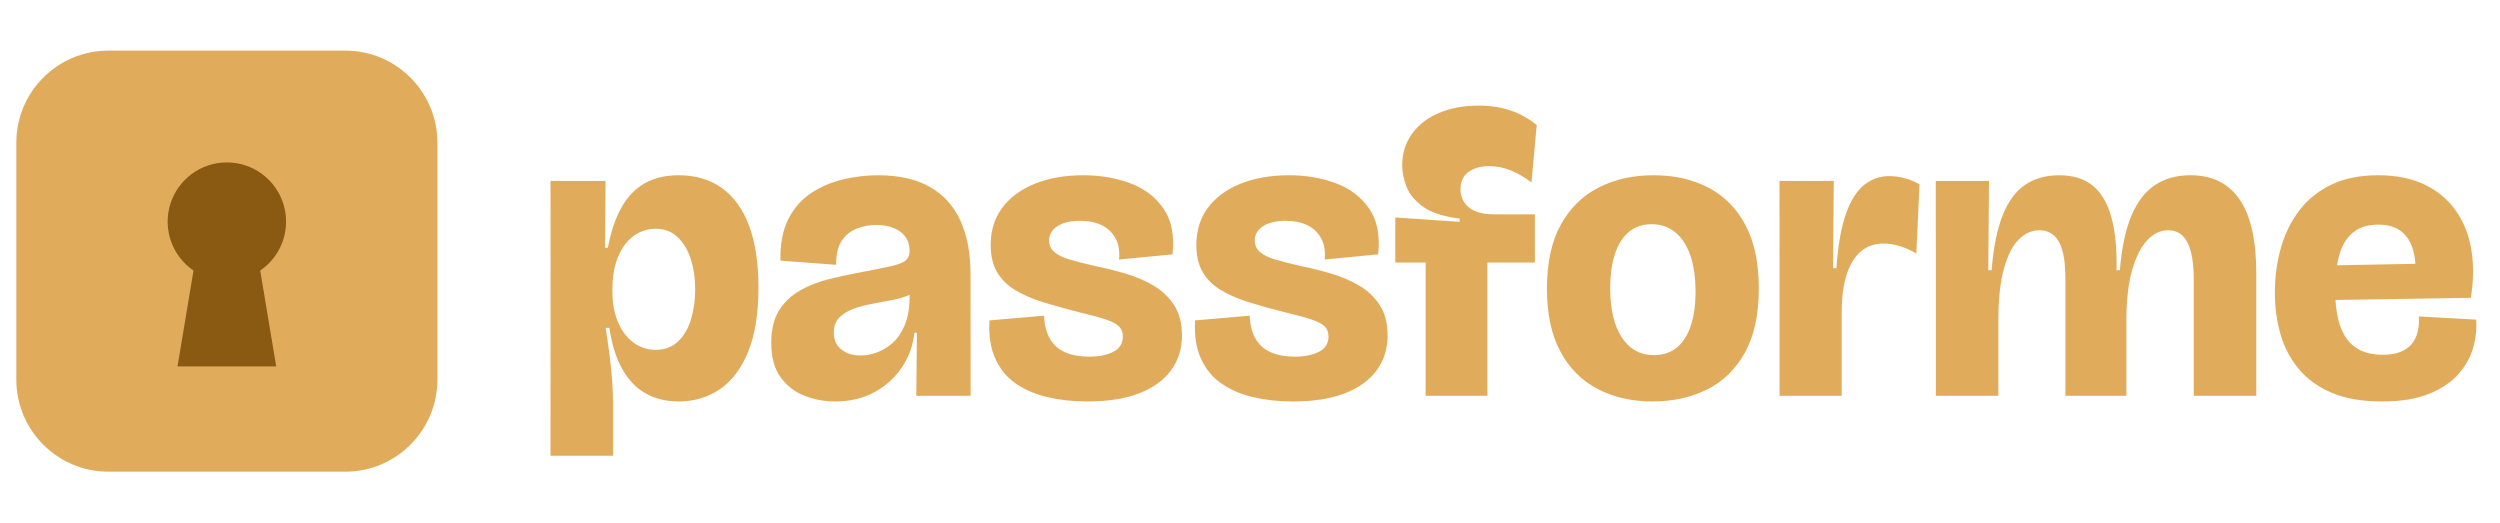
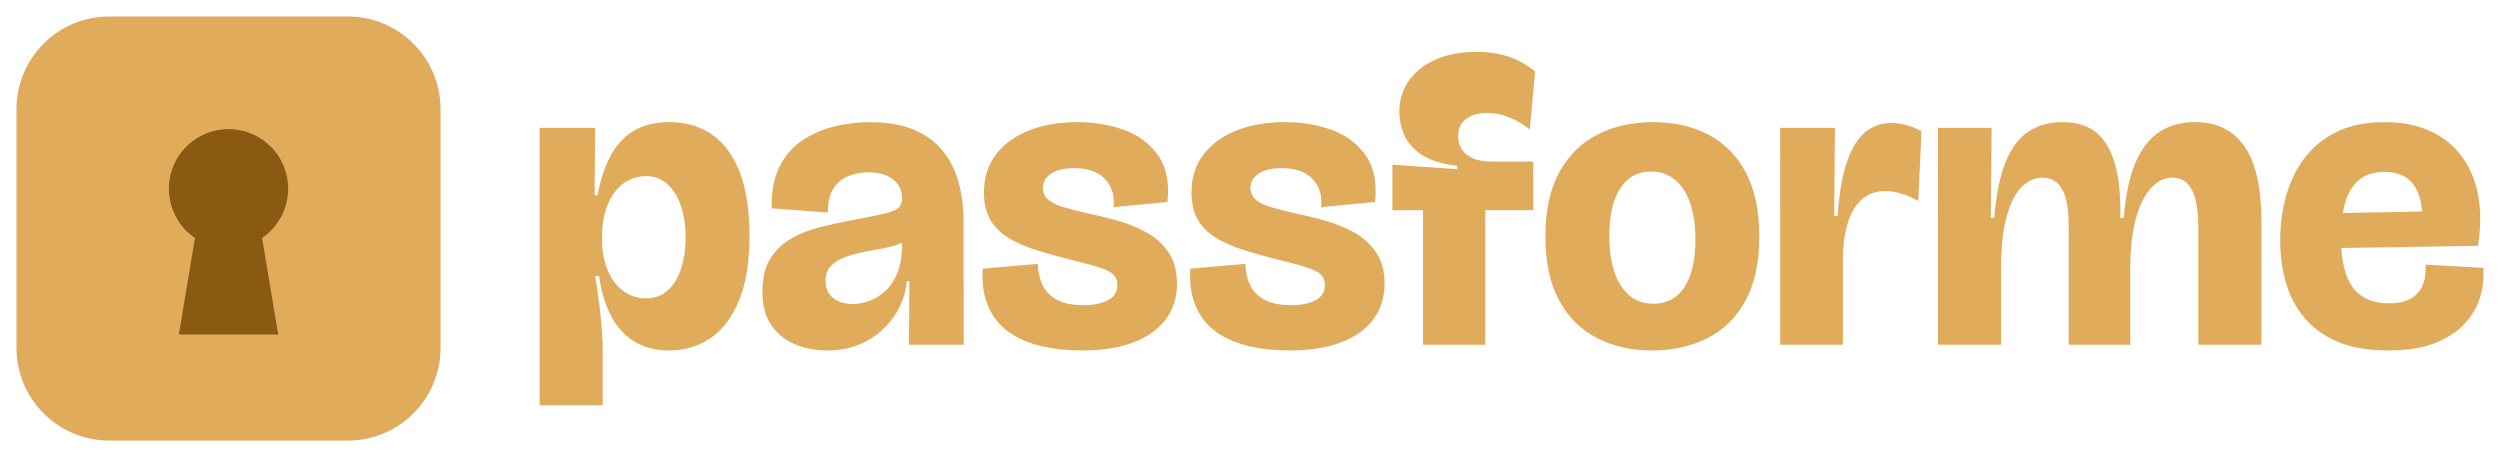
- <svg xmlns="http://www.w3.org/2000/svg" viewBox="0 0 6127 1280">
-   <g transform="translate(40 124) scale(16.125)">
+ <svg xmlns="http://www.w3.org/2000/svg" viewBox="0 0 6070 1110">
+   <g transform="translate(40 40) scale(16.0891)">
    <path fill="#e0ac5c" d="M14 0H50A14 14 0 0 1 64 14V50A14 14 0 0 1 50 64H14A14 14 0 0 1 0 50V14A14 14 0 0 1 14 0Z" />
    <path fill="#8a5a12" d="M26.93 33.43A9 9 0 1 1 37.07 33.43L39.5 48H24.5Z" />
  </g>
-   <path transform="translate(1312 970)" fill="#e0ac5c" d="M37.166 146.917 37.333 -333.418 37.166 -526.5H172.085L170.668 -362.667H177.752Q189.002 -422.667 211.502 -462.25Q234.001 -501.834 268.71 -521.167Q303.418 -540.5 351.752 -540.5Q413.252 -540.5 457.043 -509.292Q500.835 -478.084 523.835 -416.833Q546.835 -355.583 546.835 -265.333Q546.835 -169.0 521.251 -107.125Q495.668 -45.25 451.585 -15.667Q407.501 13.917 351.418 13.917Q305.502 13.917 270.543 -5.75Q235.585 -25.416 212.96 -65.708Q190.335 -105.999 181.419 -166.499L172.252 -166.416Q177.419 -135.5 181.46 -103.375Q185.502 -71.25 187.96 -40.792Q190.419 -10.333 190.419 17.5V146.917ZM294.75 -112.585Q327.833 -112.585 349.458 -132.918Q371.083 -153.251 381.416 -187.043Q391.749 -220.834 391.749 -259.917Q391.749 -302 380.708 -335.708Q369.666 -369.416 348.083 -389.415Q326.5 -409.415 294.834 -409.415Q273.418 -409.415 254.21 -399.916Q235.001 -390.416 220.502 -371.833Q206.002 -353.25 197.46 -325.833Q188.918 -298.417 188.918 -261.666V-255.083Q188.918 -226.499 194.752 -204.083Q200.585 -181.666 210.585 -164.375Q220.585 -147.084 234.085 -135.501Q247.585 -123.918 262.96 -118.251Q278.334 -112.585 294.75 -112.585ZM735.25 13.917Q695.167 13.917 659.375 -0.167Q623.583 -14.25 600.875 -45.708Q578.166 -77.167 578.166 -129.75Q578.166 -178.25 596.916 -208.542Q615.667 -238.834 647.458 -257.292Q679.25 -275.75 717.417 -285.334Q755.583 -294.917 793.5 -301.917Q846.083 -311.834 872.249 -317.792Q898.416 -323.75 907.791 -331.875Q917.166 -340 917.166 -354.333Q917.166 -385.833 894.291 -402.249Q871.417 -418.666 834.751 -418.666Q811.834 -418.666 789.001 -410.249Q766.168 -401.832 751.46 -380.708Q736.752 -359.583 737.252 -321L600.667 -331.249Q599.416 -392.833 620.291 -433.542Q641.166 -474.25 676.958 -497.459Q712.75 -520.667 755.334 -530.584Q797.917 -540.5 840.084 -540.5Q916.585 -540.5 966.876 -511.917Q1017.168 -483.333 1041.877 -429.125Q1066.585 -374.916 1066.585 -297.082V-202.582Q1066.668 -168.999 1066.71 -134.916Q1066.752 -100.833 1066.793 -67.208Q1066.835 -33.583 1066.835 0.0H933.667Q934.083 -37.166 934.416 -74.958Q934.75 -112.749 935.083 -154.582H928.833Q924.416 -108.416 898.708 -70.125Q873 -31.833 831.291 -8.958Q789.583 13.917 735.25 13.917ZM797.001 -98.751Q815.751 -98.751 836.542 -106.043Q857.333 -113.334 875.667 -129.584Q894 -145.834 905.5 -173.458Q917 -201.083 917.166 -240.833L917.249 -264.666L944.166 -268.333Q935.75 -255 916.458 -246.958Q897.167 -238.916 873.042 -234.375Q848.917 -229.833 824.292 -225.208Q799.668 -220.583 778.668 -212.666Q757.668 -204.75 744.585 -191.417Q731.502 -178.084 731.502 -154.667Q731.502 -127.584 750.377 -113.168Q769.252 -98.751 797.001 -98.751ZM1353.084 13.917Q1300.584 13.917 1255.542 3.417Q1210.5 -7.083 1177.417 -30.083Q1144.333 -53.083 1127.083 -91.5Q1109.833 -129.917 1112.916 -184.75L1246.752 -196.333Q1248.168 -161.334 1261.668 -138.918Q1275.168 -116.501 1299.376 -106.21Q1323.584 -95.918 1357.834 -95.918Q1392.333 -95.918 1416.083 -107.584Q1439.832 -119.251 1439.832 -145.5Q1439.832 -160.417 1430.624 -169.791Q1421.416 -179.166 1398.667 -186.833Q1375.917 -194.499 1334.917 -204.249Q1285.25 -216.666 1244.75 -229.25Q1204.25 -241.833 1175.291 -259.583Q1146.333 -277.333 1131.166 -303.792Q1116 -330.25 1116 -369.5Q1116 -423.583 1144.958 -461.667Q1173.917 -499.75 1225.125 -520.125Q1276.334 -540.5 1343.501 -540.5Q1404.001 -540.5 1456.376 -521.5Q1508.751 -502.5 1538.918 -459.75Q1569.085 -417 1561.584 -346.667L1430.583 -333.917Q1433.583 -364.583 1421.916 -385.874Q1410.25 -407.166 1388.167 -417.999Q1366.084 -428.832 1335 -428.832Q1299.001 -428.832 1279.043 -415.333Q1259.085 -401.833 1259.085 -380.833Q1259.085 -364 1271.46 -352.792Q1283.835 -341.584 1309.293 -334.001Q1334.751 -326.418 1373.917 -317.584Q1408.084 -310.667 1444.917 -299.959Q1481.751 -289.251 1513.459 -271.042Q1545.168 -252.834 1564.959 -223.084Q1584.751 -193.334 1584.751 -147.5Q1584.751 -98.834 1557.876 -62.25Q1531.001 -25.667 1479.501 -5.875Q1428.001 13.917 1353.084 13.917ZM1857.084 13.917Q1804.584 13.917 1759.542 3.417Q1714.5 -7.083 1681.417 -30.083Q1648.333 -53.083 1631.083 -91.5Q1613.833 -129.917 1616.916 -184.75L1750.752 -196.333Q1752.168 -161.334 1765.668 -138.918Q1779.168 -116.501 1803.376 -106.21Q1827.584 -95.918 1861.834 -95.918Q1896.333 -95.918 1920.083 -107.584Q1943.832 -119.251 1943.832 -145.5Q1943.832 -160.417 1934.624 -169.791Q1925.416 -179.166 1902.667 -186.833Q1879.917 -194.499 1838.917 -204.249Q1789.25 -216.666 1748.75 -229.25Q1708.25 -241.833 1679.291 -259.583Q1650.333 -277.333 1635.166 -303.792Q1620 -330.25 1620 -369.5Q1620 -423.583 1648.958 -461.667Q1677.917 -499.75 1729.125 -520.125Q1780.334 -540.5 1847.501 -540.5Q1908.001 -540.5 1960.376 -521.5Q2012.751 -502.5 2042.918 -459.75Q2073.085 -417 2065.584 -346.667L1934.583 -333.917Q1937.583 -364.583 1925.916 -385.874Q1914.25 -407.166 1892.167 -417.999Q1870.084 -428.832 1839 -428.832Q1803.001 -428.832 1783.043 -415.333Q1763.085 -401.833 1763.085 -380.833Q1763.085 -364 1775.46 -352.792Q1787.835 -341.584 1813.293 -334.001Q1838.751 -326.418 1877.917 -317.584Q1912.084 -310.667 1948.917 -299.959Q1985.751 -289.251 2017.459 -271.042Q2049.168 -252.834 2068.959 -223.084Q2088.751 -193.334 2088.751 -147.5Q2088.751 -98.834 2061.876 -62.25Q2035.001 -25.667 1983.501 -5.875Q1932.001 13.917 1857.084 13.917ZM2182 0.0V-326.666H2107.667V-437.084L2265.251 -426.334V-434.334Q2206.667 -441.417 2176.292 -462.917Q2145.916 -484.417 2135.208 -512.209Q2124.5 -540.001 2124.5 -564.084Q2124.5 -608.501 2148.292 -641.792Q2172.084 -675.084 2214.5 -693.126Q2256.917 -711.167 2311.168 -711.167Q2355.334 -711.167 2390.543 -699.084Q2425.751 -687.001 2454.251 -663.501L2441.335 -522.916Q2414.168 -543.165 2389.001 -552.999Q2363.835 -562.832 2337.752 -562.832Q2306.585 -562.832 2286.96 -548.541Q2267.335 -534.249 2267.335 -505.666Q2267.335 -489.083 2276.002 -475.0Q2284.668 -460.917 2302.835 -452.792Q2321.001 -444.667 2350.751 -444.667H2449.668V-326.666H2333.252V0.0ZM2737.833 13.917Q2662.5 13.917 2603.833 -16.542Q2545.166 -47.0 2512.208 -108.375Q2479.25 -169.75 2479.25 -262.417Q2479.25 -358.584 2513.541 -419.917Q2547.833 -481.25 2606.833 -510.875Q2665.833 -540.5 2740.084 -540.5Q2817.167 -540.5 2875.334 -509.959Q2933.501 -479.417 2966.001 -418Q2998.501 -356.584 2998.501 -263Q2998.501 -166.75 2964.292 -105.458Q2930.084 -44.167 2871.084 -15.125Q2812.084 13.917 2737.833 13.917ZM2741.417 -99.668Q2774.416 -99.668 2796.999 -117.751Q2819.582 -135.834 2831.499 -170.876Q2843.415 -205.917 2843.415 -254.583Q2843.415 -307.833 2830.54 -344.458Q2817.666 -381.083 2793.624 -400.791Q2769.583 -420.499 2735.583 -420.499Q2703.501 -420.499 2680.876 -402.249Q2658.251 -383.999 2646.293 -348.833Q2634.335 -313.667 2634.335 -264.25Q2634.335 -186.334 2662.71 -143.001Q2691.084 -99.668 2741.417 -99.668ZM3049.333 0.0V-281.751L3049.166 -526.5H3182.251L3180.419 -312.751H3188.585Q3194.585 -397.168 3212.293 -446.543Q3230.002 -495.917 3257.085 -517.167Q3284.168 -538.417 3318.085 -538.417Q3335.668 -538.417 3354.71 -533.625Q3373.752 -528.834 3392.335 -518.333L3384.585 -348.748Q3363.335 -361.081 3343.001 -367.123Q3322.668 -373.165 3304.334 -373.165Q3271.334 -373.165 3248.46 -353.665Q3225.585 -334.165 3213.585 -296.333Q3201.585 -258.5 3201.585 -204.418V0.0ZM3432.416 0.0V-285.169L3432.166 -526.5H3562.668L3560.835 -307.835H3569.002Q3576.002 -392.584 3596.543 -443.459Q3617.085 -494.334 3651.752 -517.417Q3686.418 -540.5 3734.835 -540.5Q3785.168 -540.5 3816.251 -515.542Q3847.335 -490.584 3862.085 -439.251Q3876.835 -387.918 3875.252 -307.835H3883.418Q3890.252 -391.584 3912.127 -442.459Q3934.002 -493.334 3970.127 -516.917Q4006.252 -540.5 4055.918 -540.5Q4096.835 -540.5 4126.835 -525.5Q4156.835 -510.5 4177.293 -480.459Q4197.752 -450.417 4207.752 -404.875Q4217.752 -359.334 4217.752 -298.25V0.0H4064.499V-284.334Q4064.499 -325.083 4057.624 -352.166Q4050.75 -379.249 4036.875 -392.457Q4023.0 -405.665 4001.5 -405.665Q3973.168 -405.665 3950.043 -380.832Q3926.918 -355.999 3913.127 -307.041Q3899.335 -258.084 3899.335 -184.167V0.0H3749.833V-288.584Q3749.833 -328.916 3742.916 -354.541Q3736 -380.166 3721.708 -392.915Q3707.417 -405.665 3686 -405.665Q3658.834 -405.665 3636.168 -383.666Q3613.502 -361.666 3599.543 -312.708Q3585.585 -263.75 3585.585 -184.167V0.0ZM4526 13.917Q4452.75 13.917 4402.791 -7.292Q4352.833 -28.5 4321.833 -65.709Q4290.833 -102.917 4277.041 -151Q4263.25 -199.084 4263.25 -252.917Q4263.25 -309.917 4277.791 -361.708Q4292.333 -413.5 4322.75 -453.709Q4353.166 -493.917 4401.208 -517.209Q4449.25 -540.5 4516.25 -540.5Q4582.584 -540.5 4630.292 -517.584Q4678.001 -494.667 4706.876 -453.542Q4735.751 -412.416 4744.751 -358.083Q4753.751 -303.749 4743.501 -240.083L4358.668 -233.999V-318.75L4626.666 -323.833L4605.832 -274.75Q4611.332 -321.166 4603.082 -353.333Q4594.833 -385.499 4573.708 -402.499Q4552.583 -419.499 4516.25 -419.499Q4477.751 -419.499 4454.334 -399.791Q4430.918 -380.083 4420.96 -344.375Q4411.002 -308.667 4411.002 -260.333Q4411.002 -177.751 4439.793 -139.126Q4468.584 -100.501 4527.25 -100.501Q4553.166 -100.501 4570.416 -107.293Q4587.666 -114.084 4598.291 -126.626Q4608.915 -139.167 4613.124 -156.417Q4617.332 -173.667 4616.249 -194.5L4756.501 -186.667Q4759.167 -152.5 4749.084 -117.375Q4739.001 -82.25 4712.709 -52.667Q4686.418 -23.084 4640.584 -4.583Q4594.751 13.917 4526 13.917Z" />
+   <path transform="translate(1273 837)" fill="#e0ac5c" d="M37.166 146.917 37.333 -333.418 37.166 -526.5H172.085L170.668 -362.667H177.752Q189.002 -422.667 211.502 -462.25Q234.001 -501.834 268.71 -521.167Q303.418 -540.5 351.752 -540.5Q413.252 -540.5 457.043 -509.292Q500.835 -478.084 523.835 -416.833Q546.835 -355.583 546.835 -265.333Q546.835 -169.0 521.251 -107.125Q495.668 -45.25 451.585 -15.667Q407.501 13.917 351.418 13.917Q305.502 13.917 270.543 -5.75Q235.585 -25.416 212.96 -65.708Q190.335 -105.999 181.419 -166.499L172.252 -166.416Q177.419 -135.5 181.46 -103.375Q185.502 -71.25 187.96 -40.792Q190.419 -10.333 190.419 17.5V146.917ZM294.75 -112.585Q327.833 -112.585 349.458 -132.918Q371.083 -153.251 381.416 -187.043Q391.749 -220.834 391.749 -259.917Q391.749 -302 380.708 -335.708Q369.666 -369.416 348.083 -389.415Q326.5 -409.415 294.834 -409.415Q273.418 -409.415 254.21 -399.916Q235.001 -390.416 220.502 -371.833Q206.002 -353.25 197.46 -325.833Q188.918 -298.417 188.918 -261.666V-255.083Q188.918 -226.499 194.752 -204.083Q200.585 -181.666 210.585 -164.375Q220.585 -147.084 234.085 -135.501Q247.585 -123.918 262.96 -118.251Q278.334 -112.585 294.75 -112.585ZM735.25 13.917Q695.167 13.917 659.375 -0.167Q623.583 -14.25 600.875 -45.708Q578.166 -77.167 578.166 -129.75Q578.166 -178.25 596.916 -208.542Q615.667 -238.834 647.458 -257.292Q679.25 -275.75 717.417 -285.334Q755.583 -294.917 793.5 -301.917Q846.083 -311.834 872.249 -317.792Q898.416 -323.75 907.791 -331.875Q917.166 -340 917.166 -354.333Q917.166 -385.833 894.291 -402.249Q871.417 -418.666 834.751 -418.666Q811.834 -418.666 789.001 -410.249Q766.168 -401.832 751.46 -380.708Q736.752 -359.583 737.252 -321L600.667 -331.249Q599.416 -392.833 620.291 -433.542Q641.166 -474.25 676.958 -497.459Q712.75 -520.667 755.334 -530.584Q797.917 -540.5 840.084 -540.5Q916.585 -540.5 966.876 -511.917Q1017.168 -483.333 1041.877 -429.125Q1066.585 -374.916 1066.585 -297.082V-202.582Q1066.668 -168.999 1066.71 -134.916Q1066.752 -100.833 1066.793 -67.208Q1066.835 -33.583 1066.835 0.0H933.667Q934.083 -37.166 934.416 -74.958Q934.75 -112.749 935.083 -154.582H928.833Q924.416 -108.416 898.708 -70.125Q873 -31.833 831.291 -8.958Q789.583 13.917 735.25 13.917ZM797.001 -98.751Q815.751 -98.751 836.542 -106.043Q857.333 -113.334 875.667 -129.584Q894 -145.834 905.5 -173.458Q917 -201.083 917.166 -240.833L917.249 -264.666L944.166 -268.333Q935.75 -255 916.458 -246.958Q897.167 -238.916 873.042 -234.375Q848.917 -229.833 824.292 -225.208Q799.668 -220.583 778.668 -212.666Q757.668 -204.75 744.585 -191.417Q731.502 -178.084 731.502 -154.667Q731.502 -127.584 750.377 -113.168Q769.252 -98.751 797.001 -98.751ZM1353.084 13.917Q1300.584 13.917 1255.542 3.417Q1210.5 -7.083 1177.417 -30.083Q1144.333 -53.083 1127.083 -91.5Q1109.833 -129.917 1112.916 -184.75L1246.752 -196.333Q1248.168 -161.334 1261.668 -138.918Q1275.168 -116.501 1299.376 -106.21Q1323.584 -95.918 1357.834 -95.918Q1392.333 -95.918 1416.083 -107.584Q1439.832 -119.251 1439.832 -145.5Q1439.832 -160.417 1430.624 -169.791Q1421.416 -179.166 1398.667 -186.833Q1375.917 -194.499 1334.917 -204.249Q1285.25 -216.666 1244.75 -229.25Q1204.25 -241.833 1175.291 -259.583Q1146.333 -277.333 1131.166 -303.792Q1116 -330.25 1116 -369.5Q1116 -423.583 1144.958 -461.667Q1173.917 -499.75 1225.125 -520.125Q1276.334 -540.5 1343.501 -540.5Q1404.001 -540.5 1456.376 -521.5Q1508.751 -502.5 1538.918 -459.75Q1569.085 -417 1561.584 -346.667L1430.583 -333.917Q1433.583 -364.583 1421.916 -385.874Q1410.25 -407.166 1388.167 -417.999Q1366.084 -428.832 1335 -428.832Q1299.001 -428.832 1279.043 -415.333Q1259.085 -401.833 1259.085 -380.833Q1259.085 -364 1271.46 -352.792Q1283.835 -341.584 1309.293 -334.001Q1334.751 -326.418 1373.917 -317.584Q1408.084 -310.667 1444.917 -299.959Q1481.751 -289.251 1513.459 -271.042Q1545.168 -252.834 1564.959 -223.084Q1584.751 -193.334 1584.751 -147.5Q1584.751 -98.834 1557.876 -62.25Q1531.001 -25.667 1479.501 -5.875Q1428.001 13.917 1353.084 13.917ZM1857.084 13.917Q1804.584 13.917 1759.542 3.417Q1714.5 -7.083 1681.417 -30.083Q1648.333 -53.083 1631.083 -91.5Q1613.833 -129.917 1616.916 -184.75L1750.752 -196.333Q1752.168 -161.334 1765.668 -138.918Q1779.168 -116.501 1803.376 -106.21Q1827.584 -95.918 1861.834 -95.918Q1896.333 -95.918 1920.083 -107.584Q1943.832 -119.251 1943.832 -145.5Q1943.832 -160.417 1934.624 -169.791Q1925.416 -179.166 1902.667 -186.833Q1879.917 -194.499 1838.917 -204.249Q1789.25 -216.666 1748.75 -229.25Q1708.25 -241.833 1679.291 -259.583Q1650.333 -277.333 1635.166 -303.792Q1620 -330.25 1620 -369.5Q1620 -423.583 1648.958 -461.667Q1677.917 -499.75 1729.125 -520.125Q1780.334 -540.5 1847.501 -540.5Q1908.001 -540.5 1960.376 -521.5Q2012.751 -502.5 2042.918 -459.75Q2073.085 -417 2065.584 -346.667L1934.583 -333.917Q1937.583 -364.583 1925.916 -385.874Q1914.25 -407.166 1892.167 -417.999Q1870.084 -428.832 1839 -428.832Q1803.001 -428.832 1783.043 -415.333Q1763.085 -401.833 1763.085 -380.833Q1763.085 -364 1775.46 -352.792Q1787.835 -341.584 1813.293 -334.001Q1838.751 -326.418 1877.917 -317.584Q1912.084 -310.667 1948.917 -299.959Q1985.751 -289.251 2017.459 -271.042Q2049.168 -252.834 2068.959 -223.084Q2088.751 -193.334 2088.751 -147.5Q2088.751 -98.834 2061.876 -62.25Q2035.001 -25.667 1983.501 -5.875Q1932.001 13.917 1857.084 13.917ZM2182 0.0V-326.666H2107.667V-437.084L2265.251 -426.334V-434.334Q2206.667 -441.417 2176.292 -462.917Q2145.916 -484.417 2135.208 -512.209Q2124.5 -540.001 2124.5 -564.084Q2124.5 -608.501 2148.292 -641.792Q2172.084 -675.084 2214.5 -693.126Q2256.917 -711.167 2311.168 -711.167Q2355.334 -711.167 2390.543 -699.084Q2425.751 -687.001 2454.251 -663.501L2441.335 -522.916Q2414.168 -543.165 2389.001 -552.999Q2363.835 -562.832 2337.752 -562.832Q2306.585 -562.832 2286.96 -548.541Q2267.335 -534.249 2267.335 -505.666Q2267.335 -489.083 2276.002 -475.0Q2284.668 -460.917 2302.835 -452.792Q2321.001 -444.667 2350.751 -444.667H2449.668V-326.666H2333.252V0.0ZM2737.833 13.917Q2662.5 13.917 2603.833 -16.542Q2545.166 -47.0 2512.208 -108.375Q2479.25 -169.75 2479.25 -262.417Q2479.25 -358.584 2513.541 -419.917Q2547.833 -481.25 2606.833 -510.875Q2665.833 -540.5 2740.084 -540.5Q2817.167 -540.5 2875.334 -509.959Q2933.501 -479.417 2966.001 -418Q2998.501 -356.584 2998.501 -263Q2998.501 -166.75 2964.292 -105.458Q2930.084 -44.167 2871.084 -15.125Q2812.084 13.917 2737.833 13.917ZM2741.417 -99.668Q2774.416 -99.668 2796.999 -117.751Q2819.582 -135.834 2831.499 -170.876Q2843.415 -205.917 2843.415 -254.583Q2843.415 -307.833 2830.54 -344.458Q2817.666 -381.083 2793.624 -400.791Q2769.583 -420.499 2735.583 -420.499Q2703.501 -420.499 2680.876 -402.249Q2658.251 -383.999 2646.293 -348.833Q2634.335 -313.667 2634.335 -264.25Q2634.335 -186.334 2662.71 -143.001Q2691.084 -99.668 2741.417 -99.668ZM3049.333 0.0V-281.751L3049.166 -526.5H3182.251L3180.419 -312.751H3188.585Q3194.585 -397.168 3212.293 -446.543Q3230.002 -495.917 3257.085 -517.167Q3284.168 -538.417 3318.085 -538.417Q3335.668 -538.417 3354.71 -533.625Q3373.752 -528.834 3392.335 -518.333L3384.585 -348.748Q3363.335 -361.081 3343.001 -367.123Q3322.668 -373.165 3304.334 -373.165Q3271.334 -373.165 3248.46 -353.665Q3225.585 -334.165 3213.585 -296.333Q3201.585 -258.5 3201.585 -204.418V0.0ZM3432.416 0.0V-285.169L3432.166 -526.5H3562.668L3560.835 -307.835H3569.002Q3576.002 -392.584 3596.543 -443.459Q3617.085 -494.334 3651.752 -517.417Q3686.418 -540.5 3734.835 -540.5Q3785.168 -540.5 3816.251 -515.542Q3847.335 -490.584 3862.085 -439.251Q3876.835 -387.918 3875.252 -307.835H3883.418Q3890.252 -391.584 3912.127 -442.459Q3934.002 -493.334 3970.127 -516.917Q4006.252 -540.5 4055.918 -540.5Q4096.835 -540.5 4126.835 -525.5Q4156.835 -510.5 4177.293 -480.459Q4197.752 -450.417 4207.752 -404.875Q4217.752 -359.334 4217.752 -298.25V0.0H4064.499V-284.334Q4064.499 -325.083 4057.624 -352.166Q4050.75 -379.249 4036.875 -392.457Q4023.0 -405.665 4001.5 -405.665Q3973.168 -405.665 3950.043 -380.832Q3926.918 -355.999 3913.127 -307.041Q3899.335 -258.084 3899.335 -184.167V0.0H3749.833V-288.584Q3749.833 -328.916 3742.916 -354.541Q3736 -380.166 3721.708 -392.915Q3707.417 -405.665 3686 -405.665Q3658.834 -405.665 3636.168 -383.666Q3613.502 -361.666 3599.543 -312.708Q3585.585 -263.75 3585.585 -184.167V0.0ZM4526 13.917Q4452.75 13.917 4402.791 -7.292Q4352.833 -28.5 4321.833 -65.709Q4290.833 -102.917 4277.041 -151Q4263.25 -199.084 4263.25 -252.917Q4263.25 -309.917 4277.791 -361.708Q4292.333 -413.5 4322.75 -453.709Q4353.166 -493.917 4401.208 -517.209Q4449.25 -540.5 4516.25 -540.5Q4582.584 -540.5 4630.292 -517.584Q4678.001 -494.667 4706.876 -453.542Q4735.751 -412.416 4744.751 -358.083Q4753.751 -303.749 4743.501 -240.083L4358.668 -233.999V-318.75L4626.666 -323.833L4605.832 -274.75Q4611.332 -321.166 4603.082 -353.333Q4594.833 -385.499 4573.708 -402.499Q4552.583 -419.499 4516.25 -419.499Q4477.751 -419.499 4454.334 -399.791Q4430.918 -380.083 4420.96 -344.375Q4411.002 -308.667 4411.002 -260.333Q4411.002 -177.751 4439.793 -139.126Q4468.584 -100.501 4527.25 -100.501Q4553.166 -100.501 4570.416 -107.293Q4587.666 -114.084 4598.291 -126.626Q4608.915 -139.167 4613.124 -156.417Q4617.332 -173.667 4616.249 -194.5L4756.501 -186.667Q4759.167 -152.5 4749.084 -117.375Q4739.001 -82.25 4712.709 -52.667Q4686.418 -23.084 4640.584 -4.583Q4594.751 13.917 4526 13.917Z" />
</svg>
